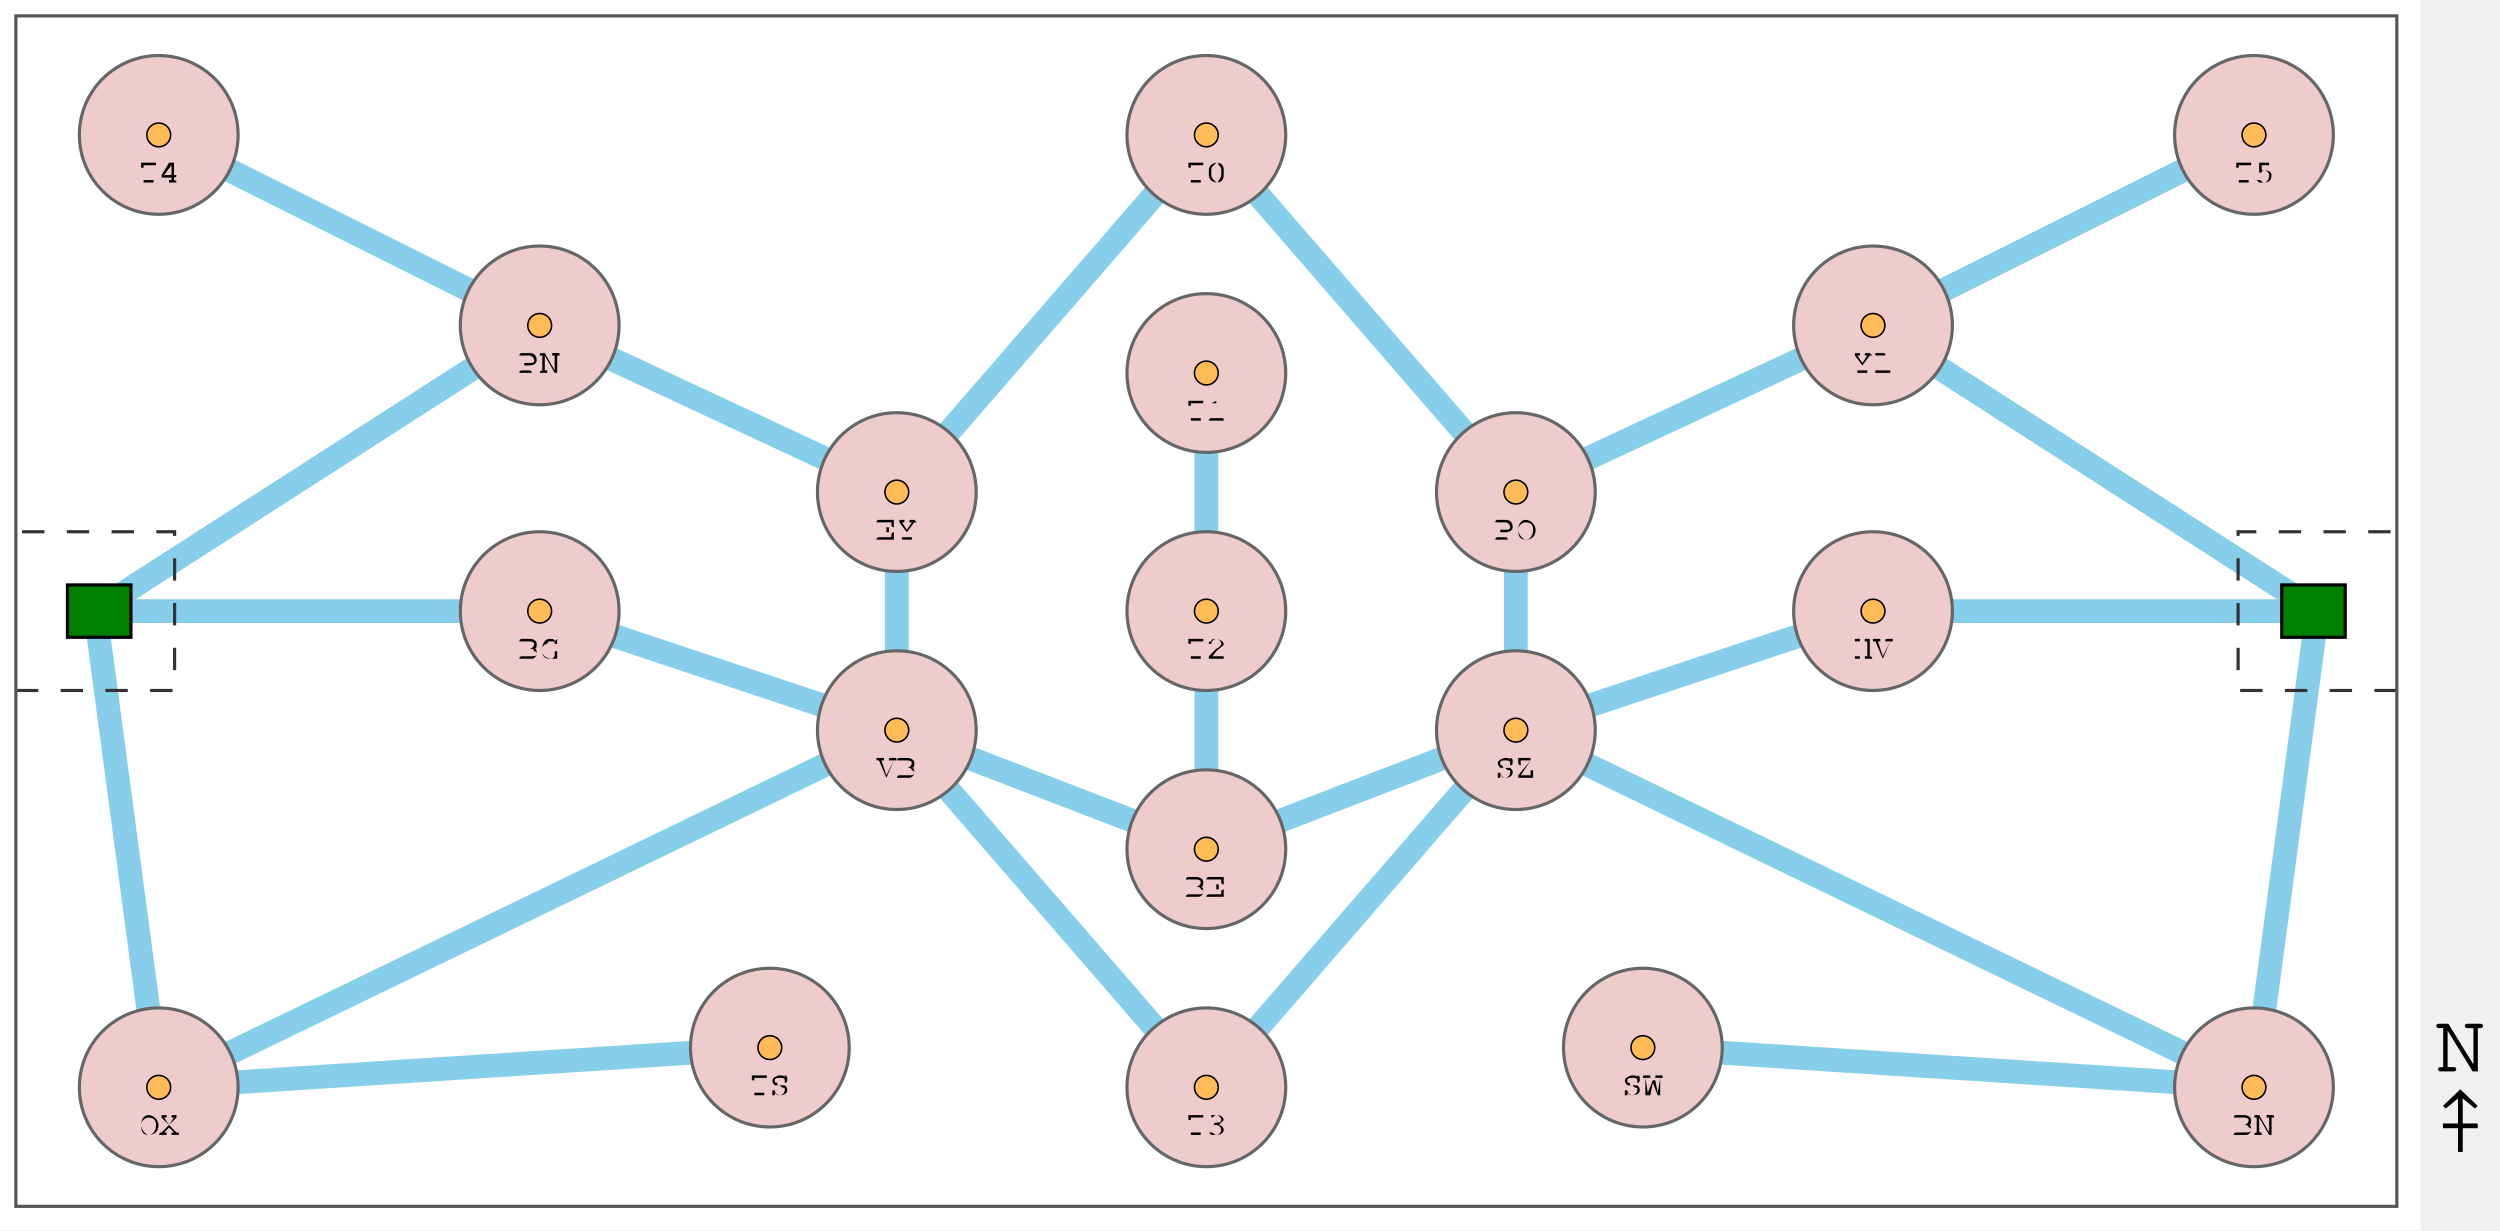
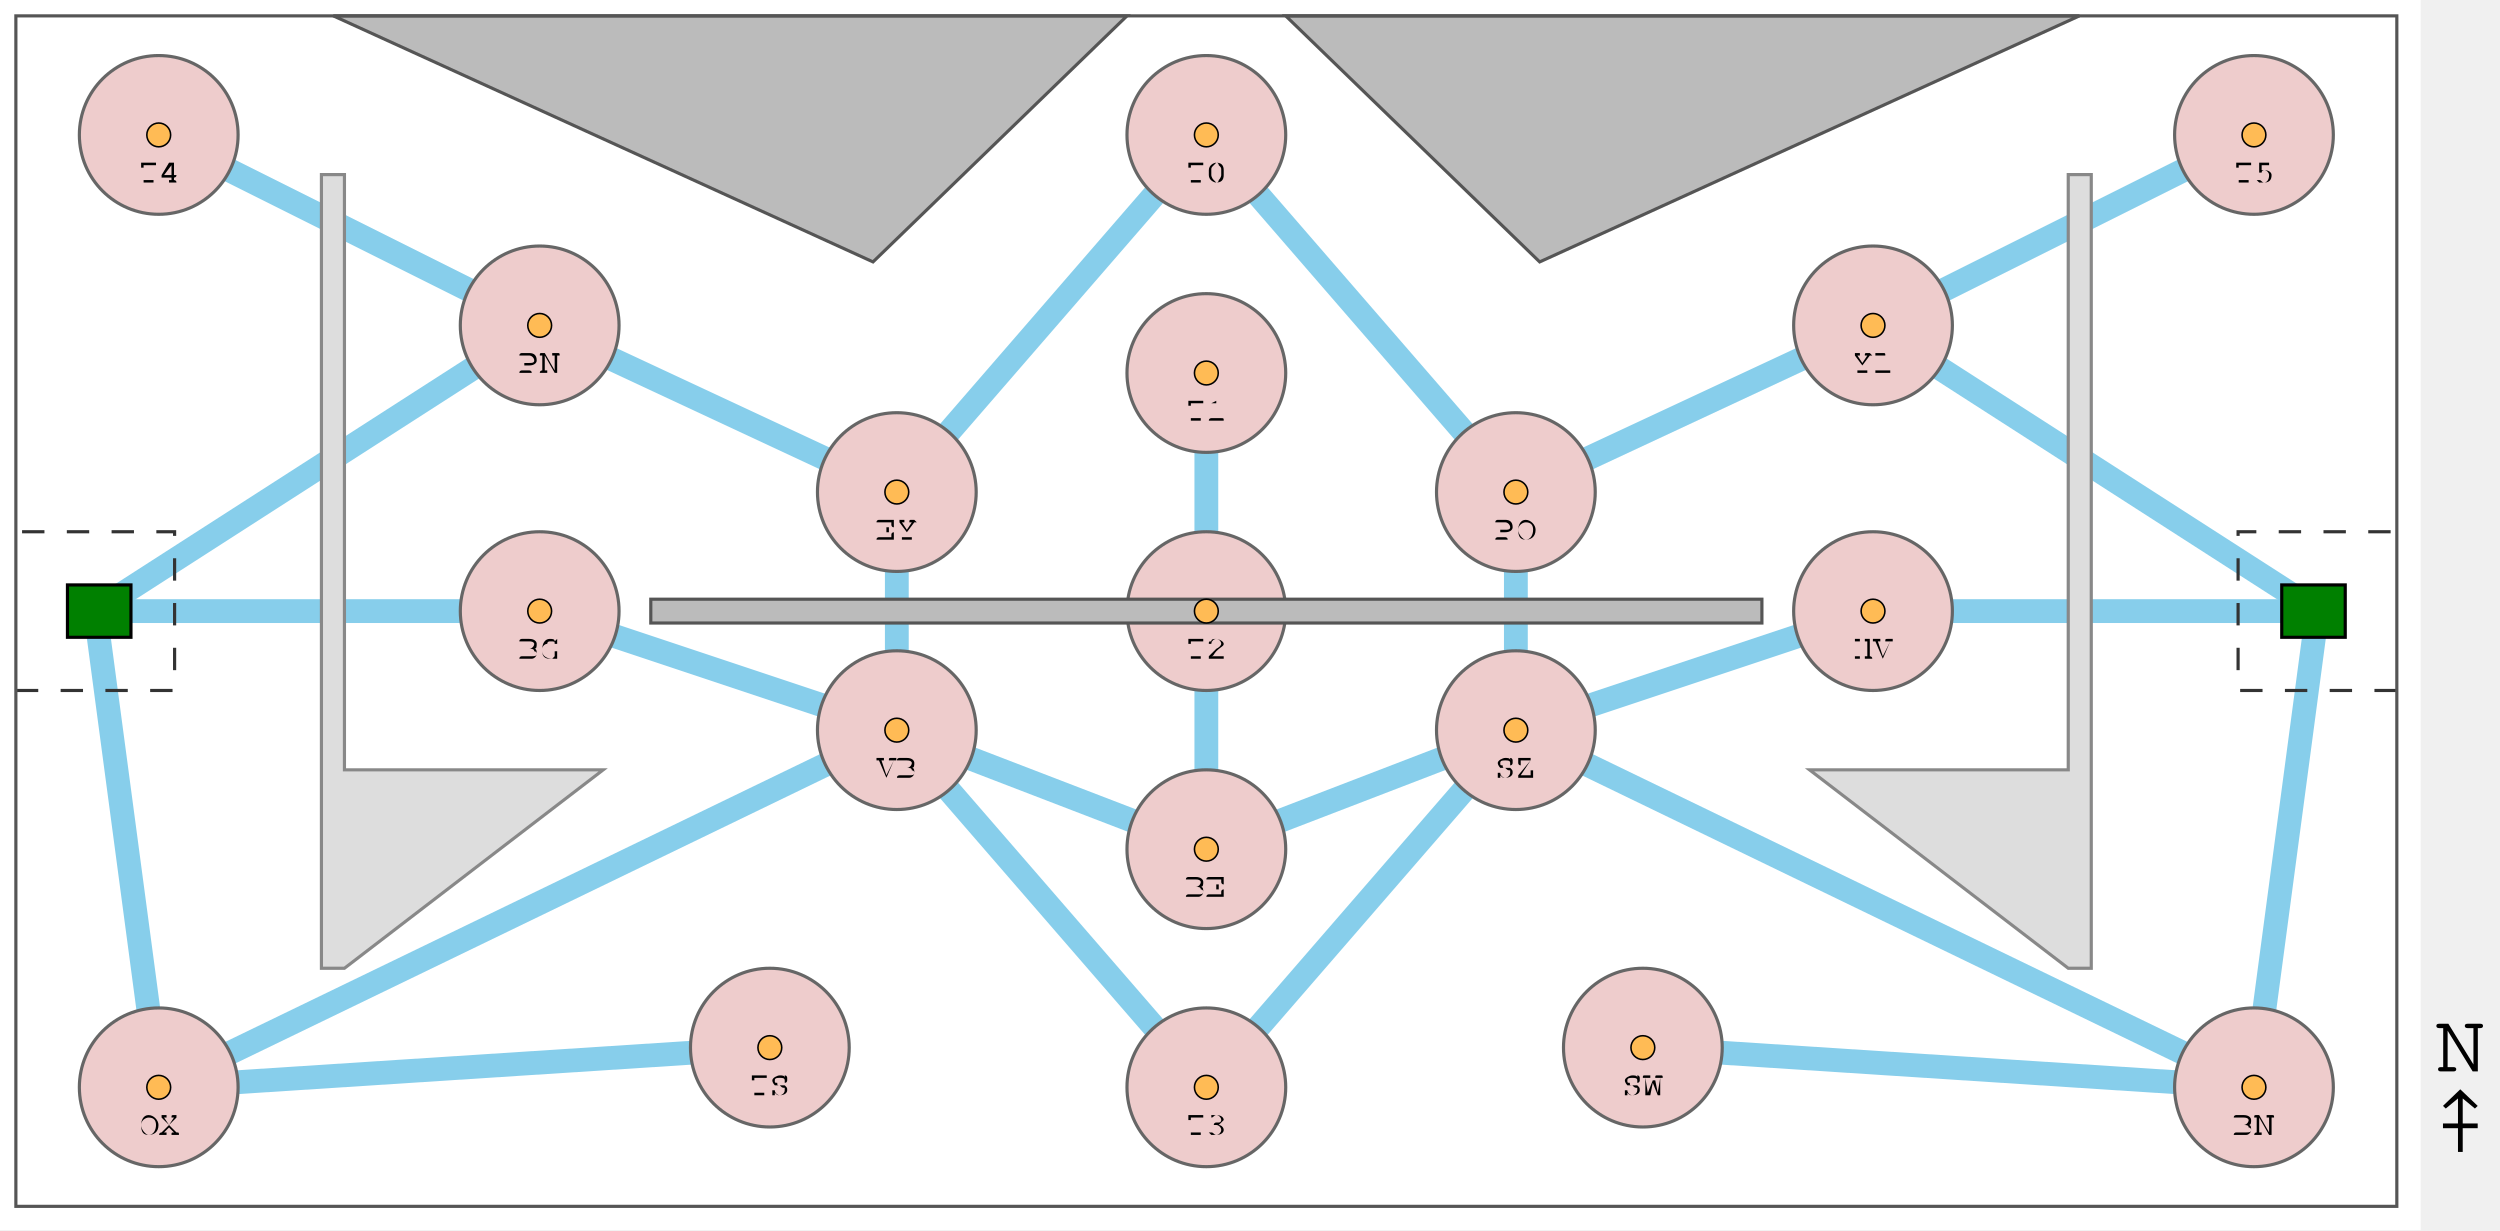
<svg xmlns="http://www.w3.org/2000/svg" xmlns:xlink="http://www.w3.org/1999/xlink" version="1.1" baseProfile="full" width="1575" height="775">
  <style type="text/css">
    

      .arena-wall {
          fill: none;
          stroke: #555;
          stroke-width: .02;
      }

      .platform {
          fill: #bbb;
          stroke: #555;
          stroke-width: .02;
      }

      .moveable-platform {
          fill: #ddd;
          stroke: #888;
          stroke-width: .02;
      }

      .platform-stage-a {
          fill: #cfb;
          stroke: #555;
          stroke-width: .02;
      }

      .platform-stage-b {
          fill: #bcf;
          stroke: #555;
          stroke-width: .02;
      }

      .token {
          stroke: black;
          stroke-width: 0.01;
      }

      #token-gold {
          fill: gold;
      }

      #token-silver {
          fill: silver;
      }

      #robot {
          fill: green;
          stroke: black;
          stroke-width: 0.02;
      }

      .zone-boundary {
          stroke: #333;
          stroke-width: 0.02;
          stroke-dasharray: 0.141, 0.141;
          fill: none;
      }

      .territory {
          stroke: #666;
          stroke-width: 0.02;
          fill: #ecc;
      }

      .tower {
          stroke: #000;
          fill: #ffbb55;
          stroke-width: 0.01;
      }

      .arena-labels {
        font-family: Courier;
        font-size: 0.16pt;
        text-anchor: middle;
      }

      .compass-labels {
        font-family: Courier;
        font-size: 40pt;
        text-anchor: middle;
      }

      .link {
        stroke: skyblue;
        stroke-width: 0.15;
      }
    
  </style>
  <defs>
    <rect width="0.33" height="0.4" x="-0.165" y="-0.175" id="robot" />
    <circle id="tower" cx="0" cy="0" r="0.075" class="tower" />
    <g id="territory">
      <circle cx="0" cy="0" r="0.5" class="territory" />
      <use xlink:href="#tower" />
    </g>
    <g id="side-zone">
      <g id="territory-links">
        <path class="link" d="M-4.2 -1.8 L-1.95 -0.75" />
        <path class="link" d="M-4.2 0 L-1.95 0.75" />
        <path class="link" d="M-6.6 3 L-1.95 0.75" />
        <path class="link" d="M-6.6 3 L-2.75 2.75" />
        <path class="link" d="M-1.95 -0.75 L-1.95 0.75" />
        <path class="link" d="M-6.6 -3 L-4.2 -1.8" />
        <path class="link" d="M-1.95 0.75 L0 3" />
        <path class="link" d="M-1.95 0.75 L0 1.5" />
        <path class="link" d="M-1.95 -0.75 L0 -3" />
        <path class="link" d="M-7 0 L-4.2 -1.8" />
        <path class="link" d="M-7 0 L-4.2 0" />
        <path class="link" d="M-7 0 L-6.6 3" />
      </g>
      <g transform="translate(-7 0) rotate(-90)">
        <use xlink:href="#robot" />
      </g>
      <path class="zone-boundary" d="M -7.5 0.5 h 1 v -1 h -1" />
      <use xlink:href="#territory" transform="translate(-4.2 -1.8)" />
      <use xlink:href="#territory" transform="translate(-1.95 -0.75)" />
      <use xlink:href="#territory" transform="translate(-4.2 0)" />
      <use xlink:href="#territory" transform="translate(-6.6 3)" />
      <use xlink:href="#territory" transform="translate(-2.75 2.75)" />
      <use xlink:href="#territory" transform="translate(-1.95 0.75)" />
      <use xlink:href="#territory" transform="translate(-6.6 -3)" />
+       <path class="platform" d="M-0.5 -3.75 L-2.1 -2.2 L-5.5 -3.75 Z" />
+       <path class="moveable-platform" d="         M-5.43 2.25 L-3.8 1 L-5.43 1         V-2.75 H-5.575 V2.25 Z" />
    </g>
  </defs>
  <rect width="1525" height="775" fill="white" />
  <g id="compass" transform="translate(1525 500)">
    <svg width="50" height="250">
      <text class="compass-labels" x="50%" y="70%" alignment-baseline="middle" text-anchor="middle">N</text>
      <text class="compass-labels" x="50%" y="90%" alignment-baseline="middle" text-anchor="middle">⤉</text>
    </svg>
  </g>
  <g id="arena" transform="translate(10 10) scale(100) translate(7.5 3.75)">
    <use xlink:href="#side-zone" />
    <use xlink:href="#side-zone" transform="scale(-1 1)" />
    <path class="link" d="M0 -1.5 L0 0" />
    <path class="link" d="M0 0 L0 1.5" />
    <use xlink:href="#territory" transform="translate(0 -3)" />
    <use xlink:href="#territory" transform="translate(0 -1.5)" />
    <use xlink:href="#territory" transform="translate(0 0)" />
    <use xlink:href="#territory" transform="translate(0 1.5)" />
    <use xlink:href="#territory" transform="translate(0 3)" />
    <rect width="15" height="7.5" x="-7.5" y="-3.75" class="arena-wall" />
+     <path class="platform" d="M-3.5 -0.075 H3.5 V0.075 H-3.5 Z" />
+     <use xlink:href="#tower" />
    <g transform="translate(0 0.3)">
      <text class="arena-labels" x="-4.2" y="-1.8">PN</text>
      <text class="arena-labels" x="-1.95" y="-0.75">EY</text>
      <text class="arena-labels" x="-4.2" y="0">BG</text>
      <text class="arena-labels" x="-6.6" y="3">OX</text>
      <text class="arena-labels" x="-2.75" y="2.75">TS</text>
      <text class="arena-labels" x="-1.95" y="0.75">VB</text>
      <text class="arena-labels" x="-6.6" y="-3">T4</text>
      <text class="arena-labels" x="4.2" y="-1.8">YL</text>
      <text class="arena-labels" x="1.95" y="-0.75">PO</text>
      <text class="arena-labels" x="4.2" y="0">HV</text>
      <text class="arena-labels" x="6.6" y="3">BN</text>
      <text class="arena-labels" x="2.75" y="2.75">SW</text>
      <text class="arena-labels" x="1.95" y="0.75">SZ</text>
      <text class="arena-labels" x="6.6" y="-3">T5</text>
      <text class="arena-labels" x="0" y="-3">T0</text>
      <text class="arena-labels" x="0" y="-1.5">T1</text>
      <text class="arena-labels" x="0" y="0">T2</text>
      <text class="arena-labels" x="0" y="1.5">BE</text>
      <text class="arena-labels" x="0" y="3">T3</text>
    </g>
  </g>
</svg>
